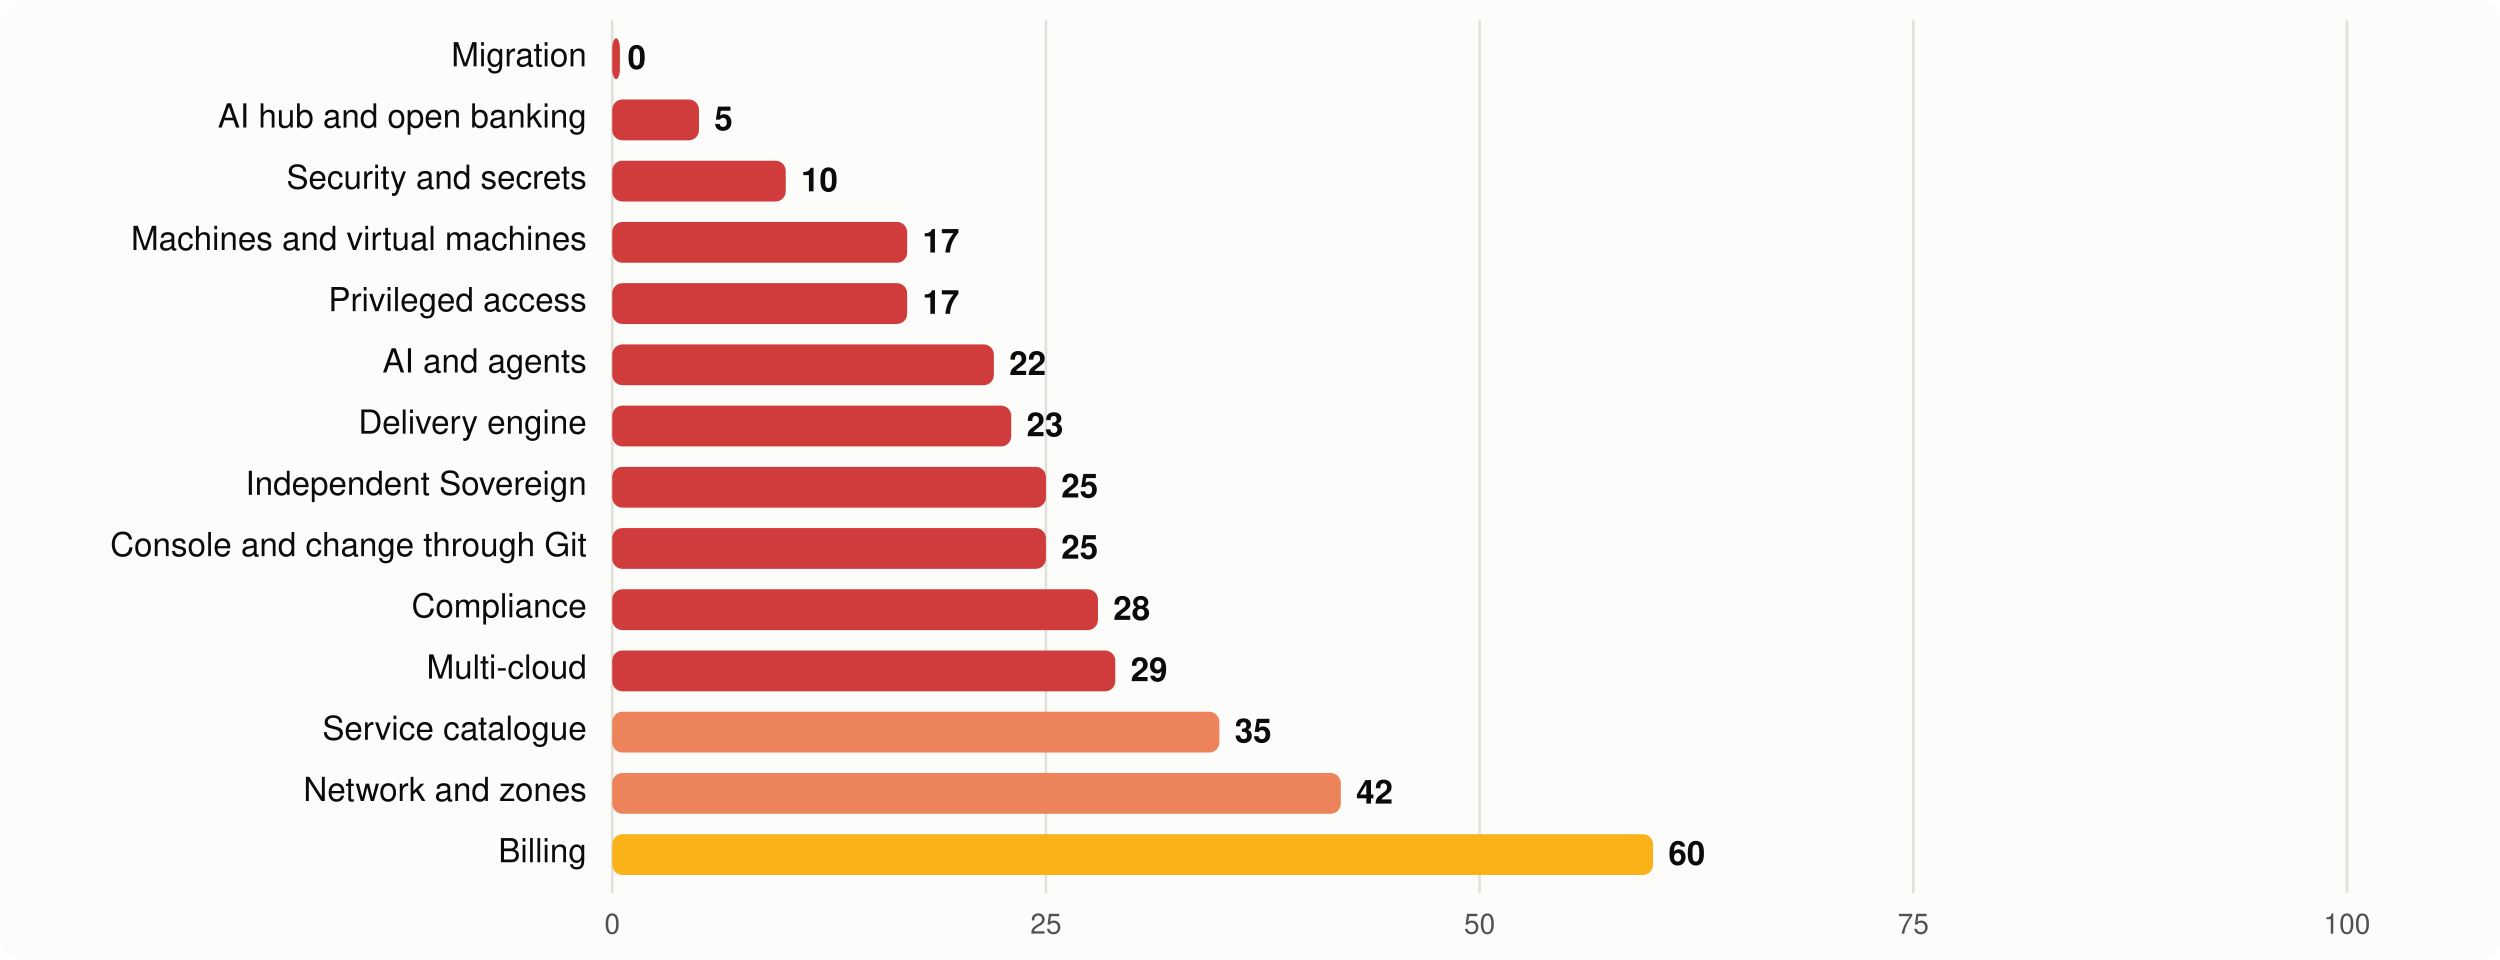
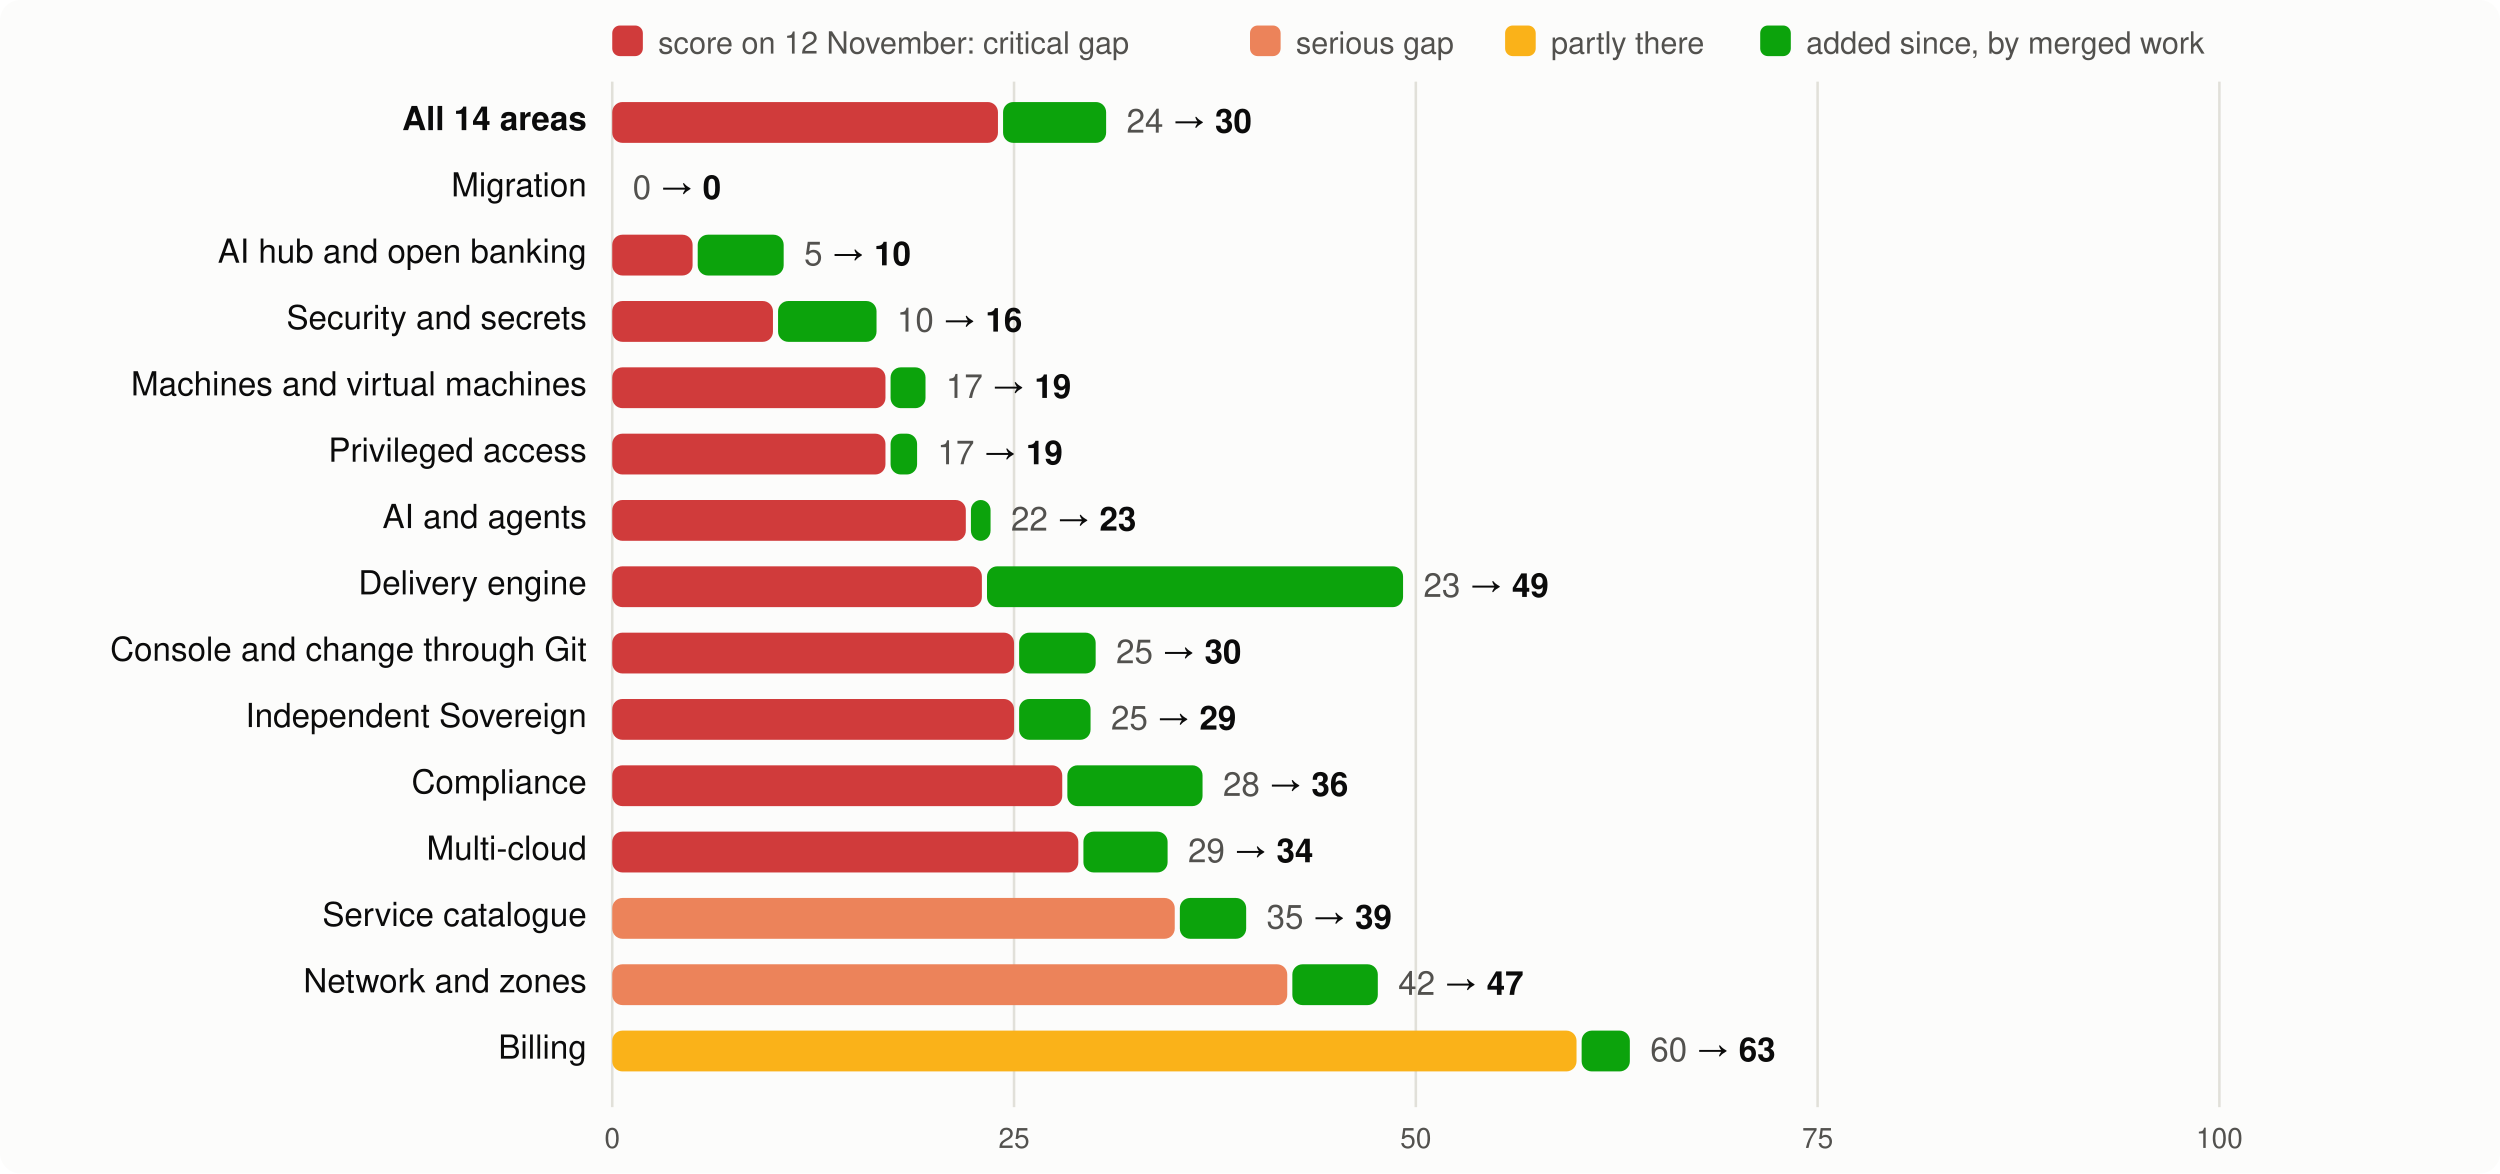
- <svg xmlns="http://www.w3.org/2000/svg" viewBox="0 0 980 376" width="980" height="376" font-family="system-ui,-apple-system,Segoe UI,Helvetica,Arial,sans-serif" font-size="13">
-   <rect width="980" height="376" rx="8" fill="#fcfcfb" />
-   <line x1="240.0" x2="240.0" y1="8" y2="350" stroke="#e1e0d9" />
-   <text x="240.0" y="366" text-anchor="middle" fill="#52514e" font-size="11">0</text>
-   <line x1="410.0" x2="410.0" y1="8" y2="350" stroke="#e1e0d9" />
-   <text x="410.0" y="366" text-anchor="middle" fill="#52514e" font-size="11">25</text>
-   <line x1="580.0" x2="580.0" y1="8" y2="350" stroke="#e1e0d9" />
-   <text x="580.0" y="366" text-anchor="middle" fill="#52514e" font-size="11">50</text>
-   <line x1="750.0" x2="750.0" y1="8" y2="350" stroke="#e1e0d9" />
-   <text x="750.0" y="366" text-anchor="middle" fill="#52514e" font-size="11">75</text>
-   <line x1="920.0" x2="920.0" y1="8" y2="350" stroke="#e1e0d9" />
-   <text x="920.0" y="366" text-anchor="middle" fill="#52514e" font-size="11">100</text>
-   <text x="230" y="26" text-anchor="end" fill="#0b0b0b">Migration</text>
-   <rect x="240" y="15" width="3.0" height="16" rx="4" fill="#d03b3b" />
-   <text x="246.0" y="27" fill="#0b0b0b" font-weight="600">0</text>
-   <text x="230" y="50" text-anchor="end" fill="#0b0b0b">AI hub and open banking</text>
-   <rect x="240" y="39" width="34.0" height="16" rx="4" fill="#d03b3b" />
-   <text x="280.0" y="51" fill="#0b0b0b" font-weight="600">5</text>
-   <text x="230" y="74" text-anchor="end" fill="#0b0b0b">Security and secrets</text>
-   <rect x="240" y="63" width="68.0" height="16" rx="4" fill="#d03b3b" />
-   <text x="314.0" y="75" fill="#0b0b0b" font-weight="600">10</text>
-   <text x="230" y="98" text-anchor="end" fill="#0b0b0b">Machines and virtual machines</text>
-   <rect x="240" y="87" width="115.6" height="16" rx="4" fill="#d03b3b" />
-   <text x="361.6" y="99" fill="#0b0b0b" font-weight="600">17</text>
-   <text x="230" y="122" text-anchor="end" fill="#0b0b0b">Privileged access</text>
-   <rect x="240" y="111" width="115.6" height="16" rx="4" fill="#d03b3b" />
-   <text x="361.6" y="123" fill="#0b0b0b" font-weight="600">17</text>
-   <text x="230" y="146" text-anchor="end" fill="#0b0b0b">AI and agents</text>
-   <rect x="240" y="135" width="149.6" height="16" rx="4" fill="#d03b3b" />
-   <text x="395.6" y="147" fill="#0b0b0b" font-weight="600">22</text>
-   <text x="230" y="170" text-anchor="end" fill="#0b0b0b">Delivery engine</text>
-   <rect x="240" y="159" width="156.4" height="16" rx="4" fill="#d03b3b" />
-   <text x="402.4" y="171" fill="#0b0b0b" font-weight="600">23</text>
-   <text x="230" y="194" text-anchor="end" fill="#0b0b0b">Independent Sovereign</text>
-   <rect x="240" y="183" width="170.0" height="16" rx="4" fill="#d03b3b" />
-   <text x="416.0" y="195" fill="#0b0b0b" font-weight="600">25</text>
-   <text x="230" y="218" text-anchor="end" fill="#0b0b0b">Console and change through Git</text>
-   <rect x="240" y="207" width="170.0" height="16" rx="4" fill="#d03b3b" />
-   <text x="416.0" y="219" fill="#0b0b0b" font-weight="600">25</text>
-   <text x="230" y="242" text-anchor="end" fill="#0b0b0b">Compliance</text>
-   <rect x="240" y="231" width="190.4" height="16" rx="4" fill="#d03b3b" />
-   <text x="436.4" y="243" fill="#0b0b0b" font-weight="600">28</text>
-   <text x="230" y="266" text-anchor="end" fill="#0b0b0b">Multi-cloud</text>
-   <rect x="240" y="255" width="197.2" height="16" rx="4" fill="#d03b3b" />
-   <text x="443.2" y="267" fill="#0b0b0b" font-weight="600">29</text>
-   <text x="230" y="290" text-anchor="end" fill="#0b0b0b">Service catalogue</text>
-   <rect x="240" y="279" width="238.0" height="16" rx="4" fill="#ec835a" />
-   <text x="484.0" y="291" fill="#0b0b0b" font-weight="600">35</text>
-   <text x="230" y="314" text-anchor="end" fill="#0b0b0b">Network and zones</text>
-   <rect x="240" y="303" width="285.6" height="16" rx="4" fill="#ec835a" />
-   <text x="531.6" y="315" fill="#0b0b0b" font-weight="600">42</text>
-   <text x="230" y="338" text-anchor="end" fill="#0b0b0b">Billing</text>
-   <rect x="240" y="327" width="408.0" height="16" rx="4" fill="#fab219" />
-   <text x="654.0" y="339" fill="#0b0b0b" font-weight="600">60</text>
+ <svg xmlns="http://www.w3.org/2000/svg" viewBox="0 0 980 460" width="980" height="460" font-family="system-ui,-apple-system,Segoe UI,Helvetica,Arial,sans-serif" font-size="13">
+   <rect width="980" height="460" rx="8" fill="#fcfcfb" />
+   <rect x="240" y="10" width="12" height="12" rx="3" fill="#d03b3b" />
+   <text x="258" y="21" fill="#52514e" font-size="12">score on 12 November: critical gap</text>
+   <rect x="490" y="10" width="12" height="12" rx="3" fill="#ec835a" />
+   <text x="508" y="21" fill="#52514e" font-size="12">serious gap</text>
+   <rect x="590" y="10" width="12" height="12" rx="3" fill="#fab219" />
+   <text x="608" y="21" fill="#52514e" font-size="12">partly there</text>
+   <rect x="690" y="10" width="12" height="12" rx="3" fill="#0ca30c" />
+   <text x="708" y="21" fill="#52514e" font-size="12">added since, by merged work</text>
+   <line x1="240.0" x2="240.0" y1="32" y2="434" stroke="#e1e0d9" />
+   <text x="240.0" y="450" text-anchor="middle" fill="#52514e" font-size="11">0</text>
+   <line x1="397.5" x2="397.5" y1="32" y2="434" stroke="#e1e0d9" />
+   <text x="397.5" y="450" text-anchor="middle" fill="#52514e" font-size="11">25</text>
+   <line x1="555.0" x2="555.0" y1="32" y2="434" stroke="#e1e0d9" />
+   <text x="555.0" y="450" text-anchor="middle" fill="#52514e" font-size="11">50</text>
+   <line x1="712.5" x2="712.5" y1="32" y2="434" stroke="#e1e0d9" />
+   <text x="712.5" y="450" text-anchor="middle" fill="#52514e" font-size="11">75</text>
+   <line x1="870.0" x2="870.0" y1="32" y2="434" stroke="#e1e0d9" />
+   <text x="870.0" y="450" text-anchor="middle" fill="#52514e" font-size="11">100</text>
+   <text x="230" y="51" text-anchor="end" fill="#0b0b0b" font-weight="600">All 14 areas</text>
+   <rect x="240" y="40" width="151.2" height="16" rx="4" fill="#d03b3b" />
+   <rect x="393.2" y="40" width="40.4" height="16" rx="4" fill="#0ca30c" />
+   <text x="441.6" y="52" fill="#0b0b0b">
+     <tspan fill="#52514e">24</tspan> → <tspan font-weight="600">30</tspan>
+   </text>
+   <text x="230" y="77" text-anchor="end" fill="#0b0b0b" font-weight="400">Migration</text>
+   <text x="248.0" y="78" fill="#0b0b0b">
+     <tspan fill="#52514e">0</tspan> → <tspan font-weight="600">0</tspan>
+   </text>
+   <text x="230" y="103" text-anchor="end" fill="#0b0b0b" font-weight="400">AI hub and open banking</text>
+   <rect x="240" y="92" width="31.5" height="16" rx="4" fill="#d03b3b" />
+   <rect x="273.5" y="92" width="33.7" height="16" rx="4" fill="#0ca30c" />
+   <text x="315.2" y="104" fill="#0b0b0b">
+     <tspan fill="#52514e">5</tspan> → <tspan font-weight="600">10</tspan>
+   </text>
+   <text x="230" y="129" text-anchor="end" fill="#0b0b0b" font-weight="400">Security and secrets</text>
+   <rect x="240" y="118" width="63.0" height="16" rx="4" fill="#d03b3b" />
+   <rect x="305.0" y="118" width="38.6" height="16" rx="4" fill="#0ca30c" />
+   <text x="351.6" y="130" fill="#0b0b0b">
+     <tspan fill="#52514e">10</tspan> → <tspan font-weight="600">16</tspan>
+   </text>
+   <text x="230" y="155" text-anchor="end" fill="#0b0b0b" font-weight="400">Machines and virtual machines</text>
+   <rect x="240" y="144" width="107.1" height="16" rx="4" fill="#d03b3b" />
+   <rect x="349.1" y="144" width="13.7" height="16" rx="4" fill="#0ca30c" />
+   <text x="370.8" y="156" fill="#0b0b0b">
+     <tspan fill="#52514e">17</tspan> → <tspan font-weight="600">19</tspan>
+   </text>
+   <text x="230" y="181" text-anchor="end" fill="#0b0b0b" font-weight="400">Privileged access</text>
+   <rect x="240" y="170" width="107.1" height="16" rx="4" fill="#d03b3b" />
+   <rect x="349.1" y="170" width="10.4" height="16" rx="4" fill="#0ca30c" />
+   <text x="367.5" y="182" fill="#0b0b0b">
+     <tspan fill="#52514e">17</tspan> → <tspan font-weight="600">19</tspan>
+   </text>
+   <text x="230" y="207" text-anchor="end" fill="#0b0b0b" font-weight="400">AI and agents</text>
+   <rect x="240" y="196" width="138.6" height="16" rx="4" fill="#d03b3b" />
+   <rect x="380.6" y="196" width="7.7" height="16" rx="4" fill="#0ca30c" />
+   <text x="396.3" y="208" fill="#0b0b0b">
+     <tspan fill="#52514e">22</tspan> → <tspan font-weight="600">23</tspan>
+   </text>
+   <text x="230" y="233" text-anchor="end" fill="#0b0b0b" font-weight="400">Delivery engine</text>
+   <rect x="240" y="222" width="144.9" height="16" rx="4" fill="#d03b3b" />
+   <rect x="386.9" y="222" width="163.1" height="16" rx="4" fill="#0ca30c" />
+   <text x="558.0" y="234" fill="#0b0b0b">
+     <tspan fill="#52514e">23</tspan> → <tspan font-weight="600">49</tspan>
+   </text>
+   <text x="230" y="259" text-anchor="end" fill="#0b0b0b" font-weight="400">Console and change through Git</text>
+   <rect x="240" y="248" width="157.5" height="16" rx="4" fill="#d03b3b" />
+   <rect x="399.5" y="248" width="30.0" height="16" rx="4" fill="#0ca30c" />
+   <text x="437.5" y="260" fill="#0b0b0b">
+     <tspan fill="#52514e">25</tspan> → <tspan font-weight="600">30</tspan>
+   </text>
+   <text x="230" y="285" text-anchor="end" fill="#0b0b0b" font-weight="400">Independent Sovereign</text>
+   <rect x="240" y="274" width="157.5" height="16" rx="4" fill="#d03b3b" />
+   <rect x="399.5" y="274" width="28.0" height="16" rx="4" fill="#0ca30c" />
+   <text x="435.5" y="286" fill="#0b0b0b">
+     <tspan fill="#52514e">25</tspan> → <tspan font-weight="600">29</tspan>
+   </text>
+   <text x="230" y="311" text-anchor="end" fill="#0b0b0b" font-weight="400">Compliance</text>
+   <rect x="240" y="300" width="176.4" height="16" rx="4" fill="#d03b3b" />
+   <rect x="418.4" y="300" width="53.0" height="16" rx="4" fill="#0ca30c" />
+   <text x="479.4" y="312" fill="#0b0b0b">
+     <tspan fill="#52514e">28</tspan> → <tspan font-weight="600">36</tspan>
+   </text>
+   <text x="230" y="337" text-anchor="end" fill="#0b0b0b" font-weight="400">Multi-cloud</text>
+   <rect x="240" y="326" width="182.7" height="16" rx="4" fill="#d03b3b" />
+   <rect x="424.7" y="326" width="33.0" height="16" rx="4" fill="#0ca30c" />
+   <text x="465.7" y="338" fill="#0b0b0b">
+     <tspan fill="#52514e">29</tspan> → <tspan font-weight="600">34</tspan>
+   </text>
+   <text x="230" y="363" text-anchor="end" fill="#0b0b0b" font-weight="400">Service catalogue</text>
+   <rect x="240" y="352" width="220.5" height="16" rx="4" fill="#ec835a" />
+   <rect x="462.5" y="352" width="26.0" height="16" rx="4" fill="#0ca30c" />
+   <text x="496.5" y="364" fill="#0b0b0b">
+     <tspan fill="#52514e">35</tspan> → <tspan font-weight="600">39</tspan>
+   </text>
+   <text x="230" y="389" text-anchor="end" fill="#0b0b0b" font-weight="400">Network and zones</text>
+   <rect x="240" y="378" width="264.6" height="16" rx="4" fill="#ec835a" />
+   <rect x="506.6" y="378" width="33.5" height="16" rx="4" fill="#0ca30c" />
+   <text x="548.1" y="390" fill="#0b0b0b">
+     <tspan fill="#52514e">42</tspan> → <tspan font-weight="600">47</tspan>
+   </text>
+   <text x="230" y="415" text-anchor="end" fill="#0b0b0b" font-weight="400">Billing</text>
+   <rect x="240" y="404" width="378.0" height="16" rx="4" fill="#fab219" />
+   <rect x="620.0" y="404" width="18.9" height="16" rx="4" fill="#0ca30c" />
+   <text x="646.9" y="416" fill="#0b0b0b">
+     <tspan fill="#52514e">60</tspan> → <tspan font-weight="600">63</tspan>
+   </text>
</svg>
